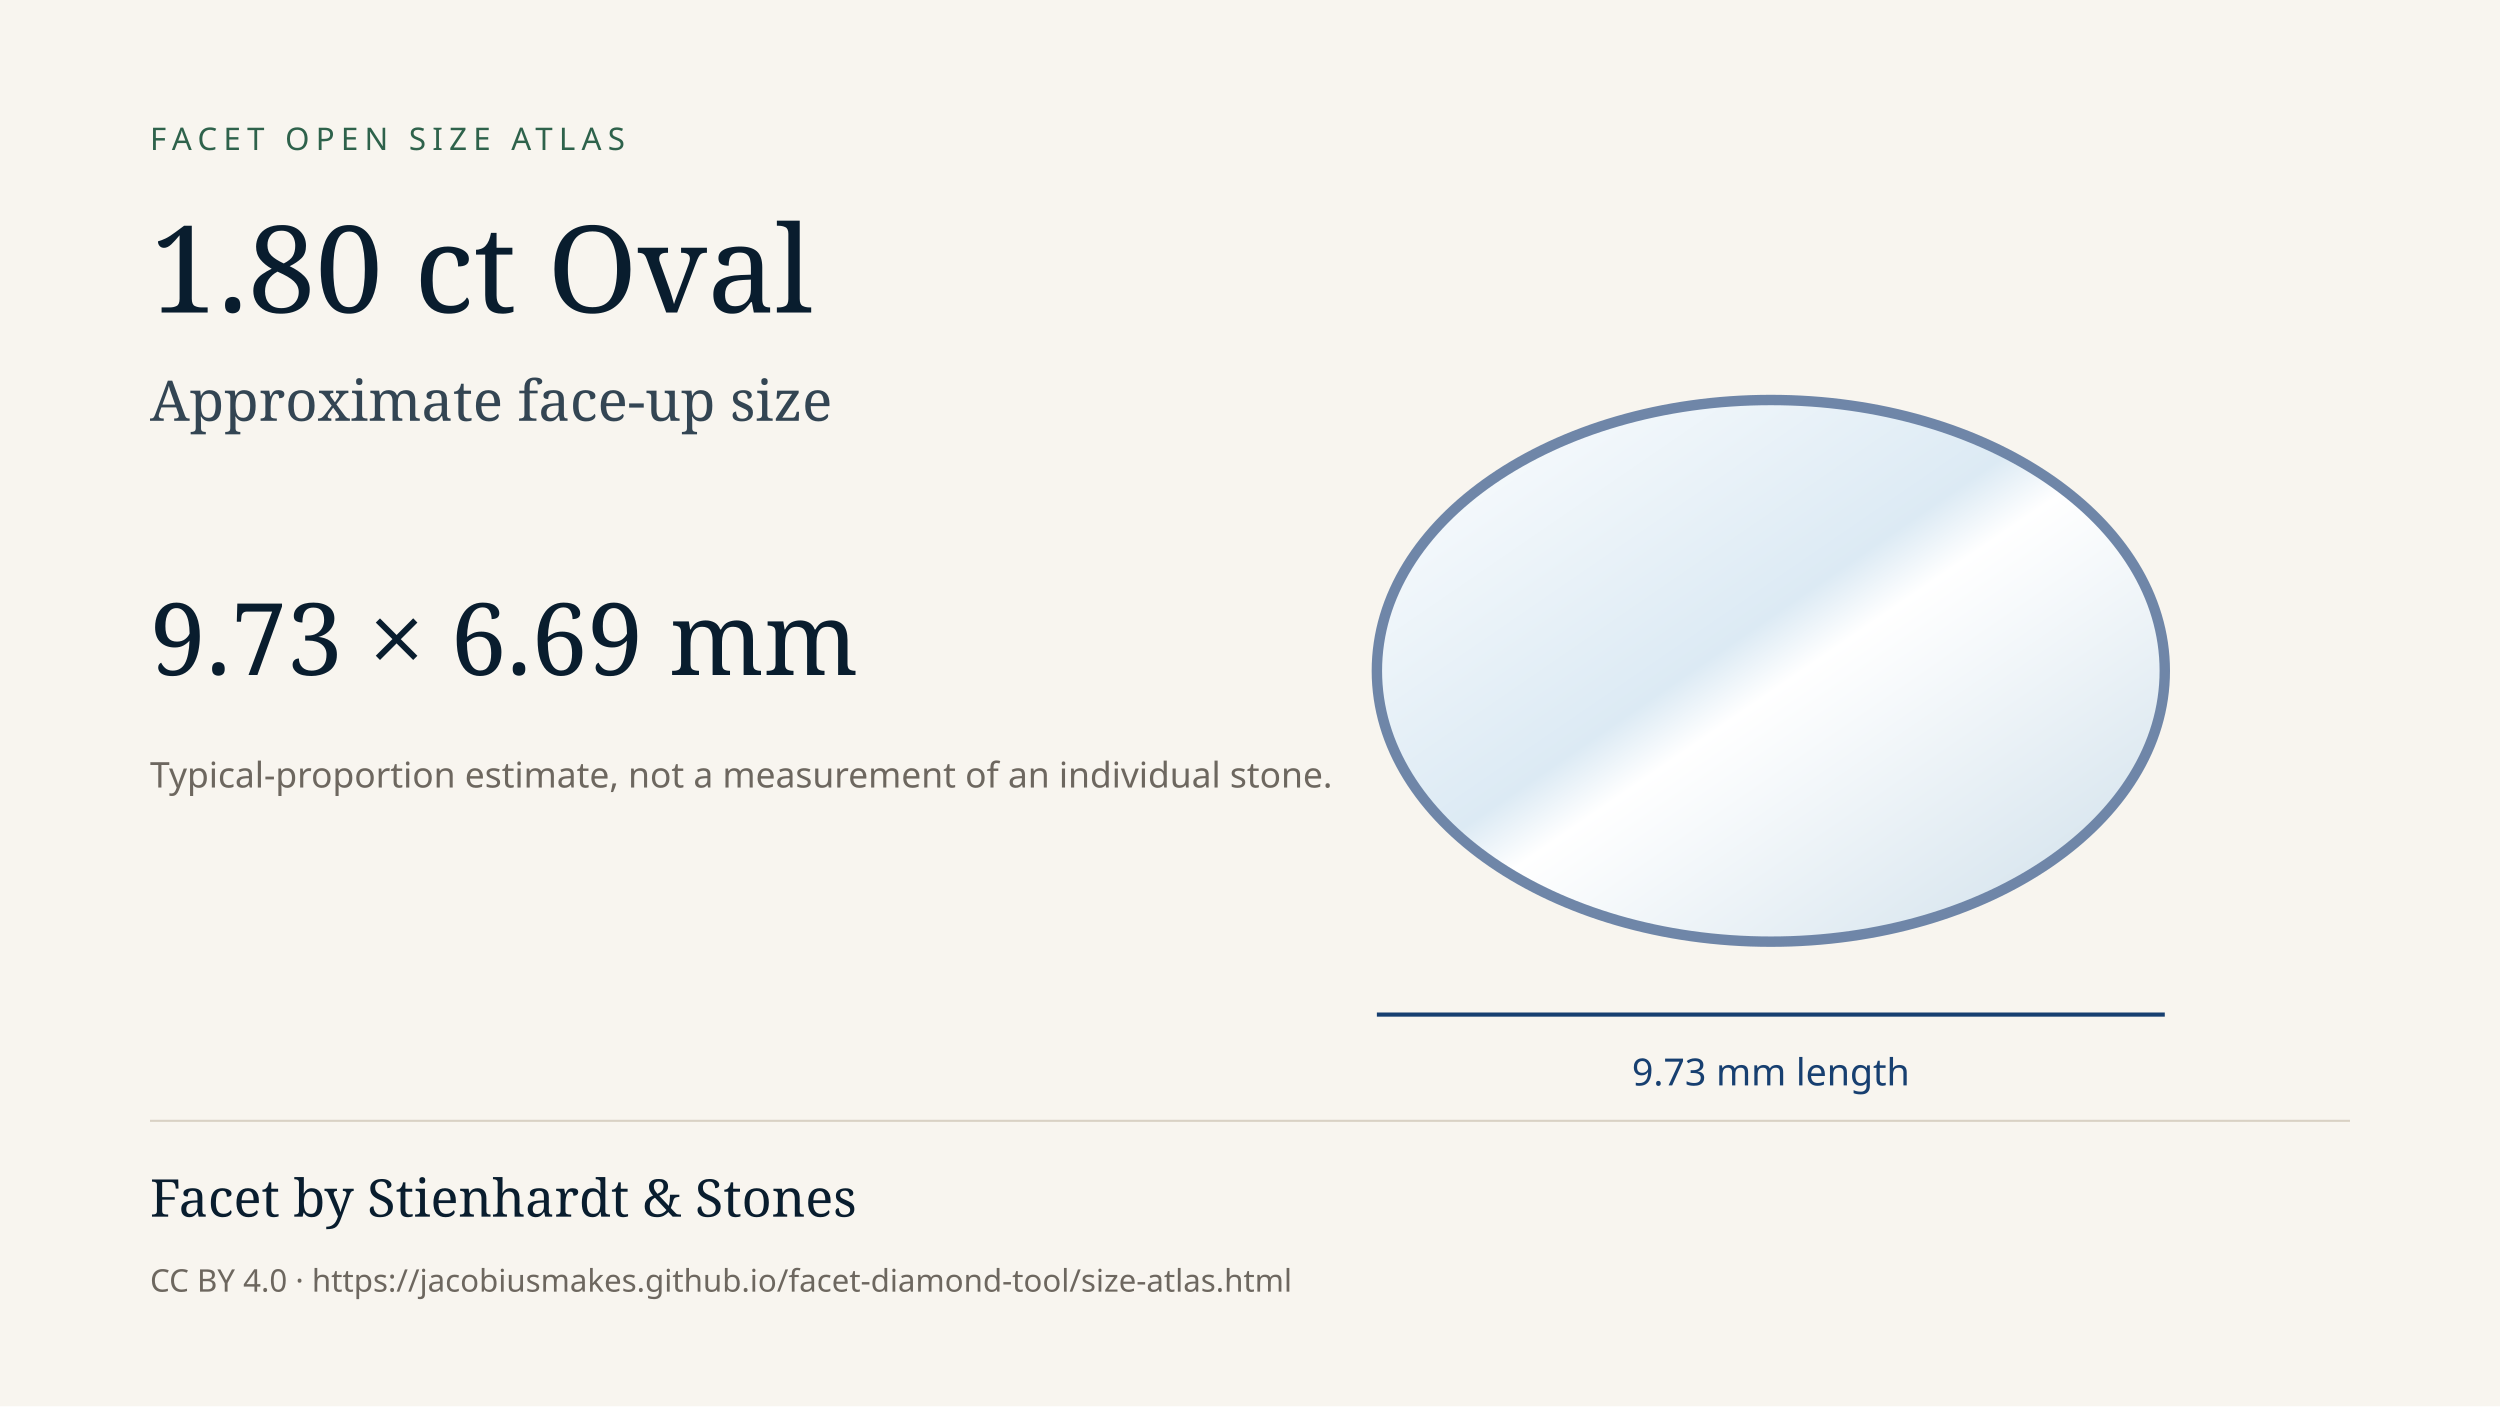
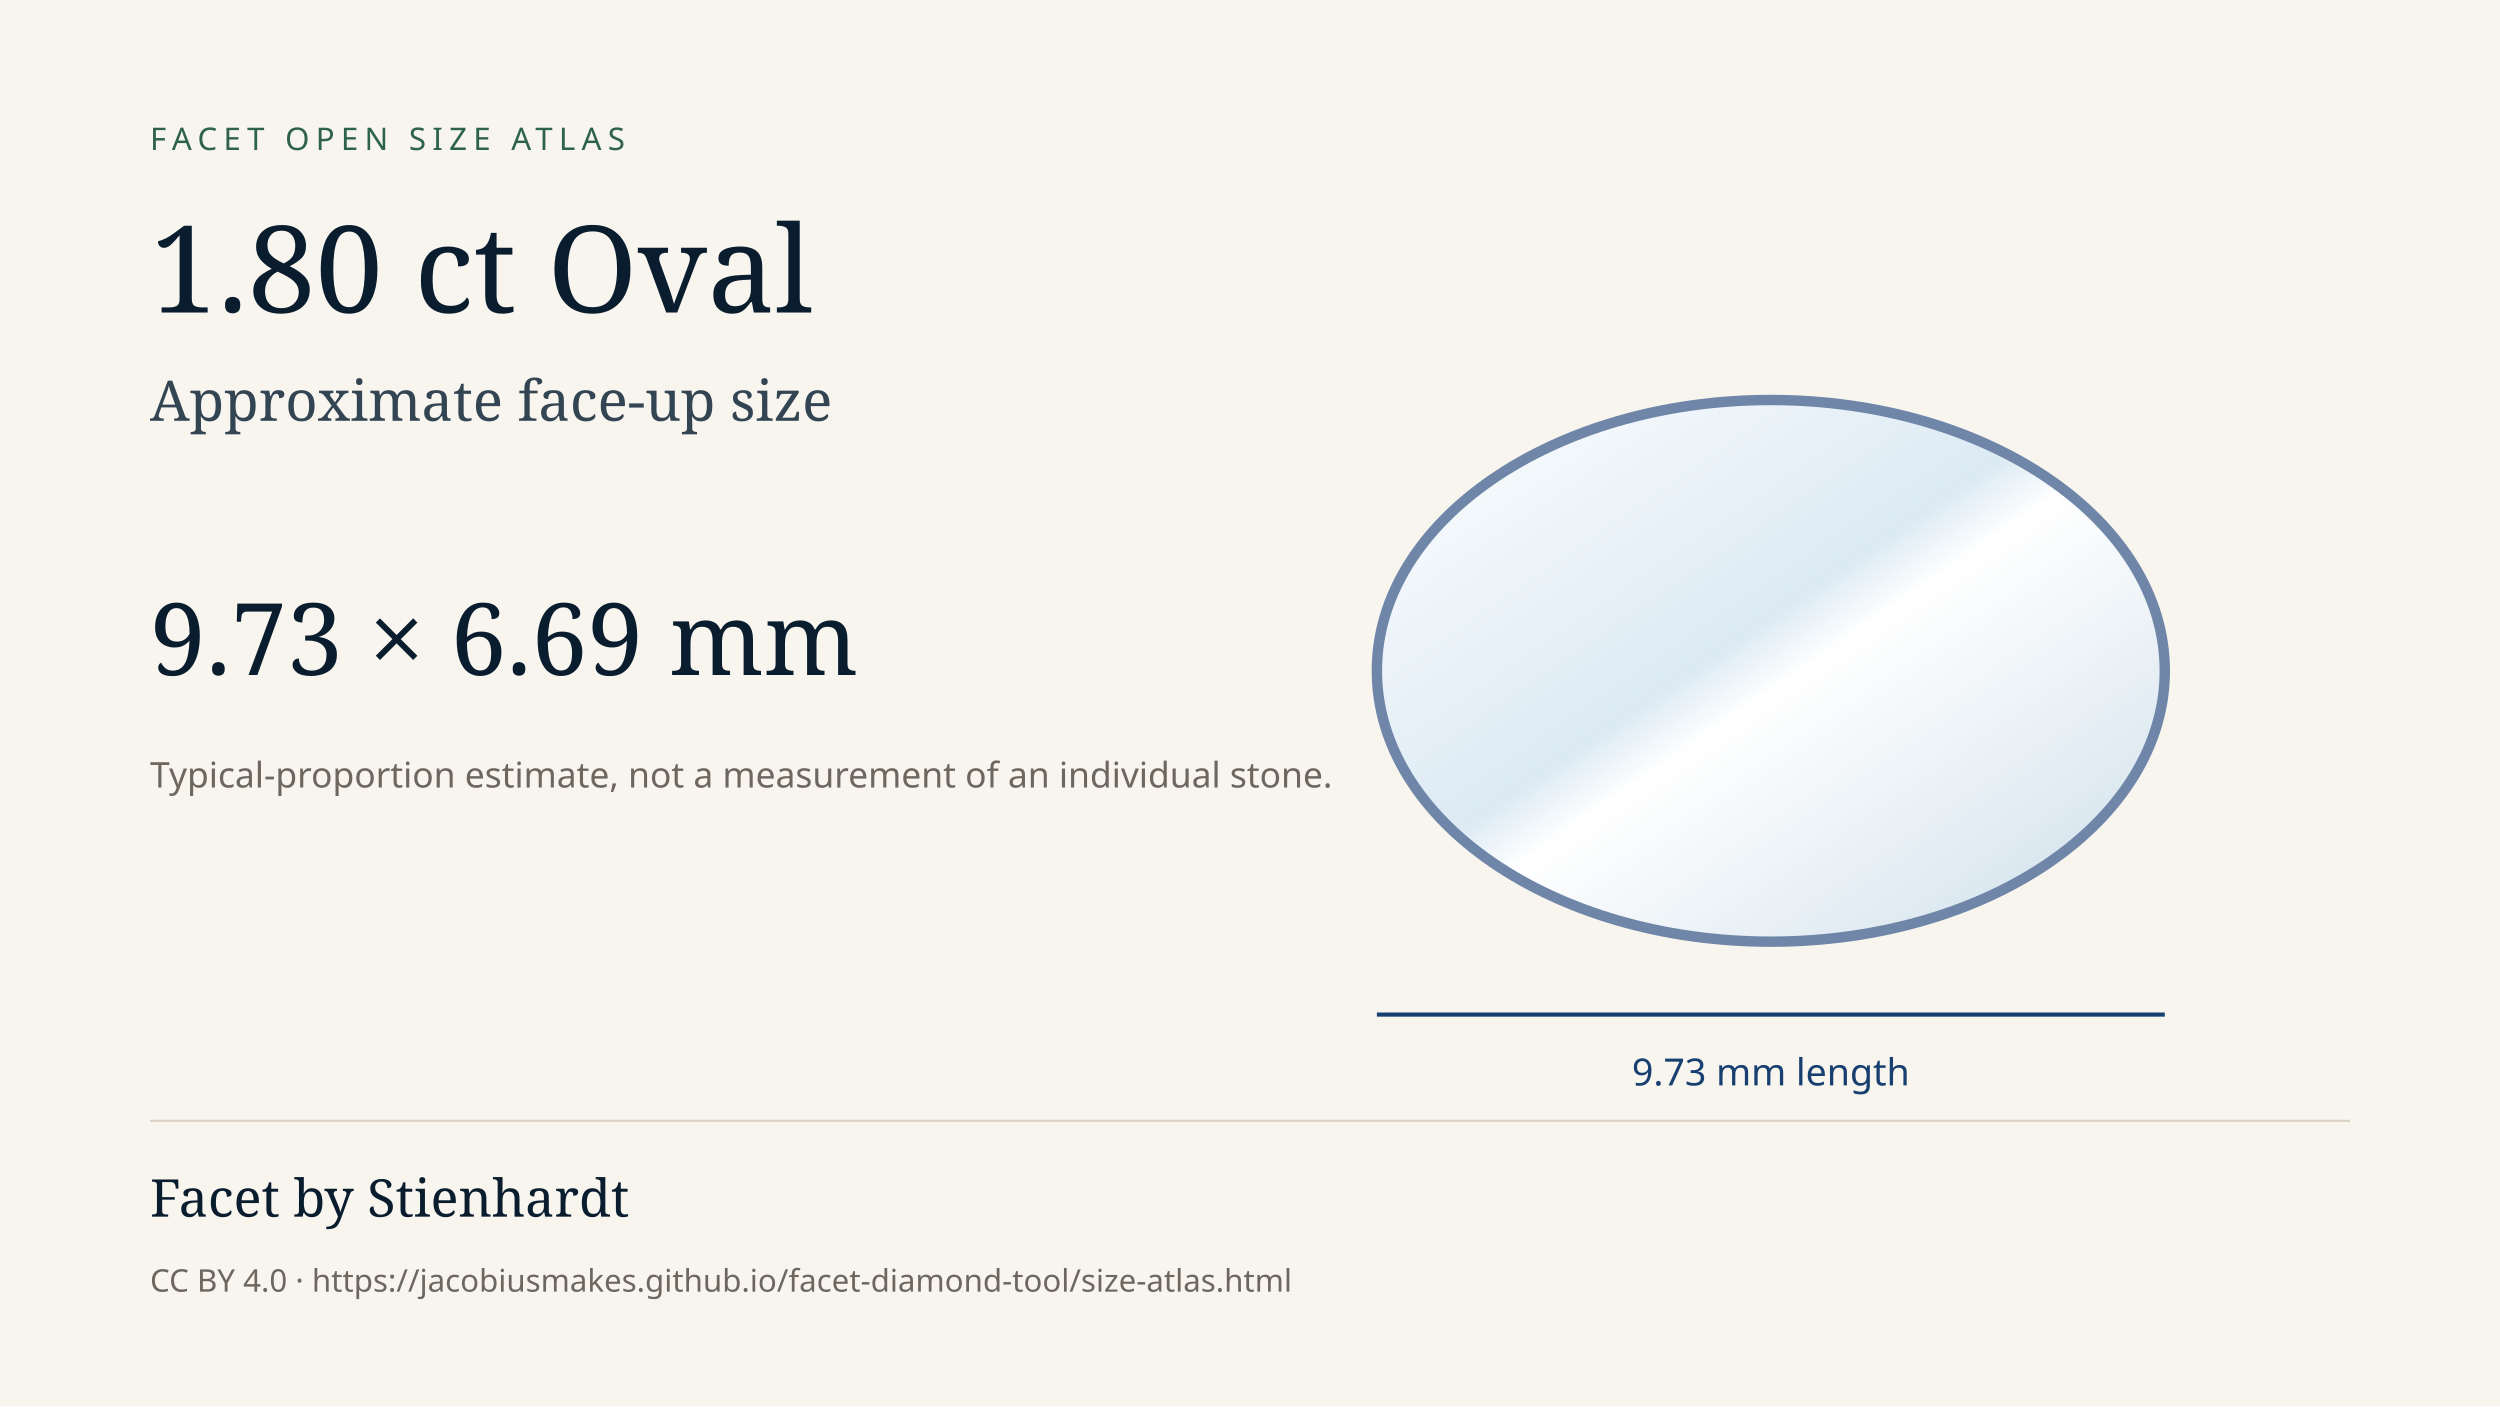
<svg xmlns="http://www.w3.org/2000/svg" width="1200" height="675" viewBox="0 0 1200 675" role="img" aria-labelledby="title description">
  <defs>
    <linearGradient id="paper" x1="0" y1="0" x2="1" y2="1">
      <stop stop-color="#fffdfa" />
      <stop offset="1" stop-color="#edf3f7" />
    </linearGradient>
    <linearGradient id="stone" x1="0" y1="0" x2="1" y2="1">
      <stop stop-color="#ffffff" />
      <stop offset="0.45" stop-color="#dceaf4" />
      <stop offset="0.52" stop-color="#ffffff" />
      <stop offset="1" stop-color="#cbdde9" />
    </linearGradient>
  </defs>
  <rect width="1200" height="675" fill="#f8f5ef" />
  <text x="72" y="72" fill="#2e624b" font-family="Verdana, sans-serif" font-size="15" letter-spacing="3">FACET OPEN SIZE ATLAS</text>
  <text x="72" y="150" fill="#091d2e" font-family="Georgia, serif" font-size="58">1.80 ct Oval</text>
  <text x="72" y="202" fill="#334553" font-family="Georgia, serif" font-size="27">Approximate face-up size</text>
  <g fill="url(#stone)" stroke="#6f86a8" stroke-width="5">
    <ellipse cx="850" cy="322" rx="189.1" ry="130.0" />
  </g>
  <line x1="660.9" y1="487.0" x2="1039.1" y2="487.0" stroke="#173f70" stroke-width="2" />
  <text x="850" y="521.0" fill="#173f70" text-anchor="middle" font-family="Verdana, sans-serif" font-size="18">9.73 mm length</text>
  <text x="72" y="324" fill="#091d2e" font-family="Georgia, serif" font-size="48">9.73 × 6.69 mm</text>
  <text x="72" y="378" fill="#6d675f" font-family="Verdana, sans-serif" font-size="17">Typical-proportion estimate, not a measurement of an individual stone.</text>
  <line x1="72" y1="538" x2="1128" y2="538" stroke="#d9d1c4" />
-   <text x="72" y="584" fill="#091d2e" font-family="Georgia, serif" font-size="25">Facet by Stienhardt &amp; Stones</text>
+   <text x="72" y="584" fill="#091d2e" font-family="Georgia, serif" font-size="25">Facet by Stienhardt</text>
  <text x="72" y="620" fill="#6d675f" font-family="Verdana, sans-serif" font-size="15">CC BY 4.0 · https://jacobiusmakes.github.io/facet-diamond-tool/size-atlas.html</text>
</svg>
